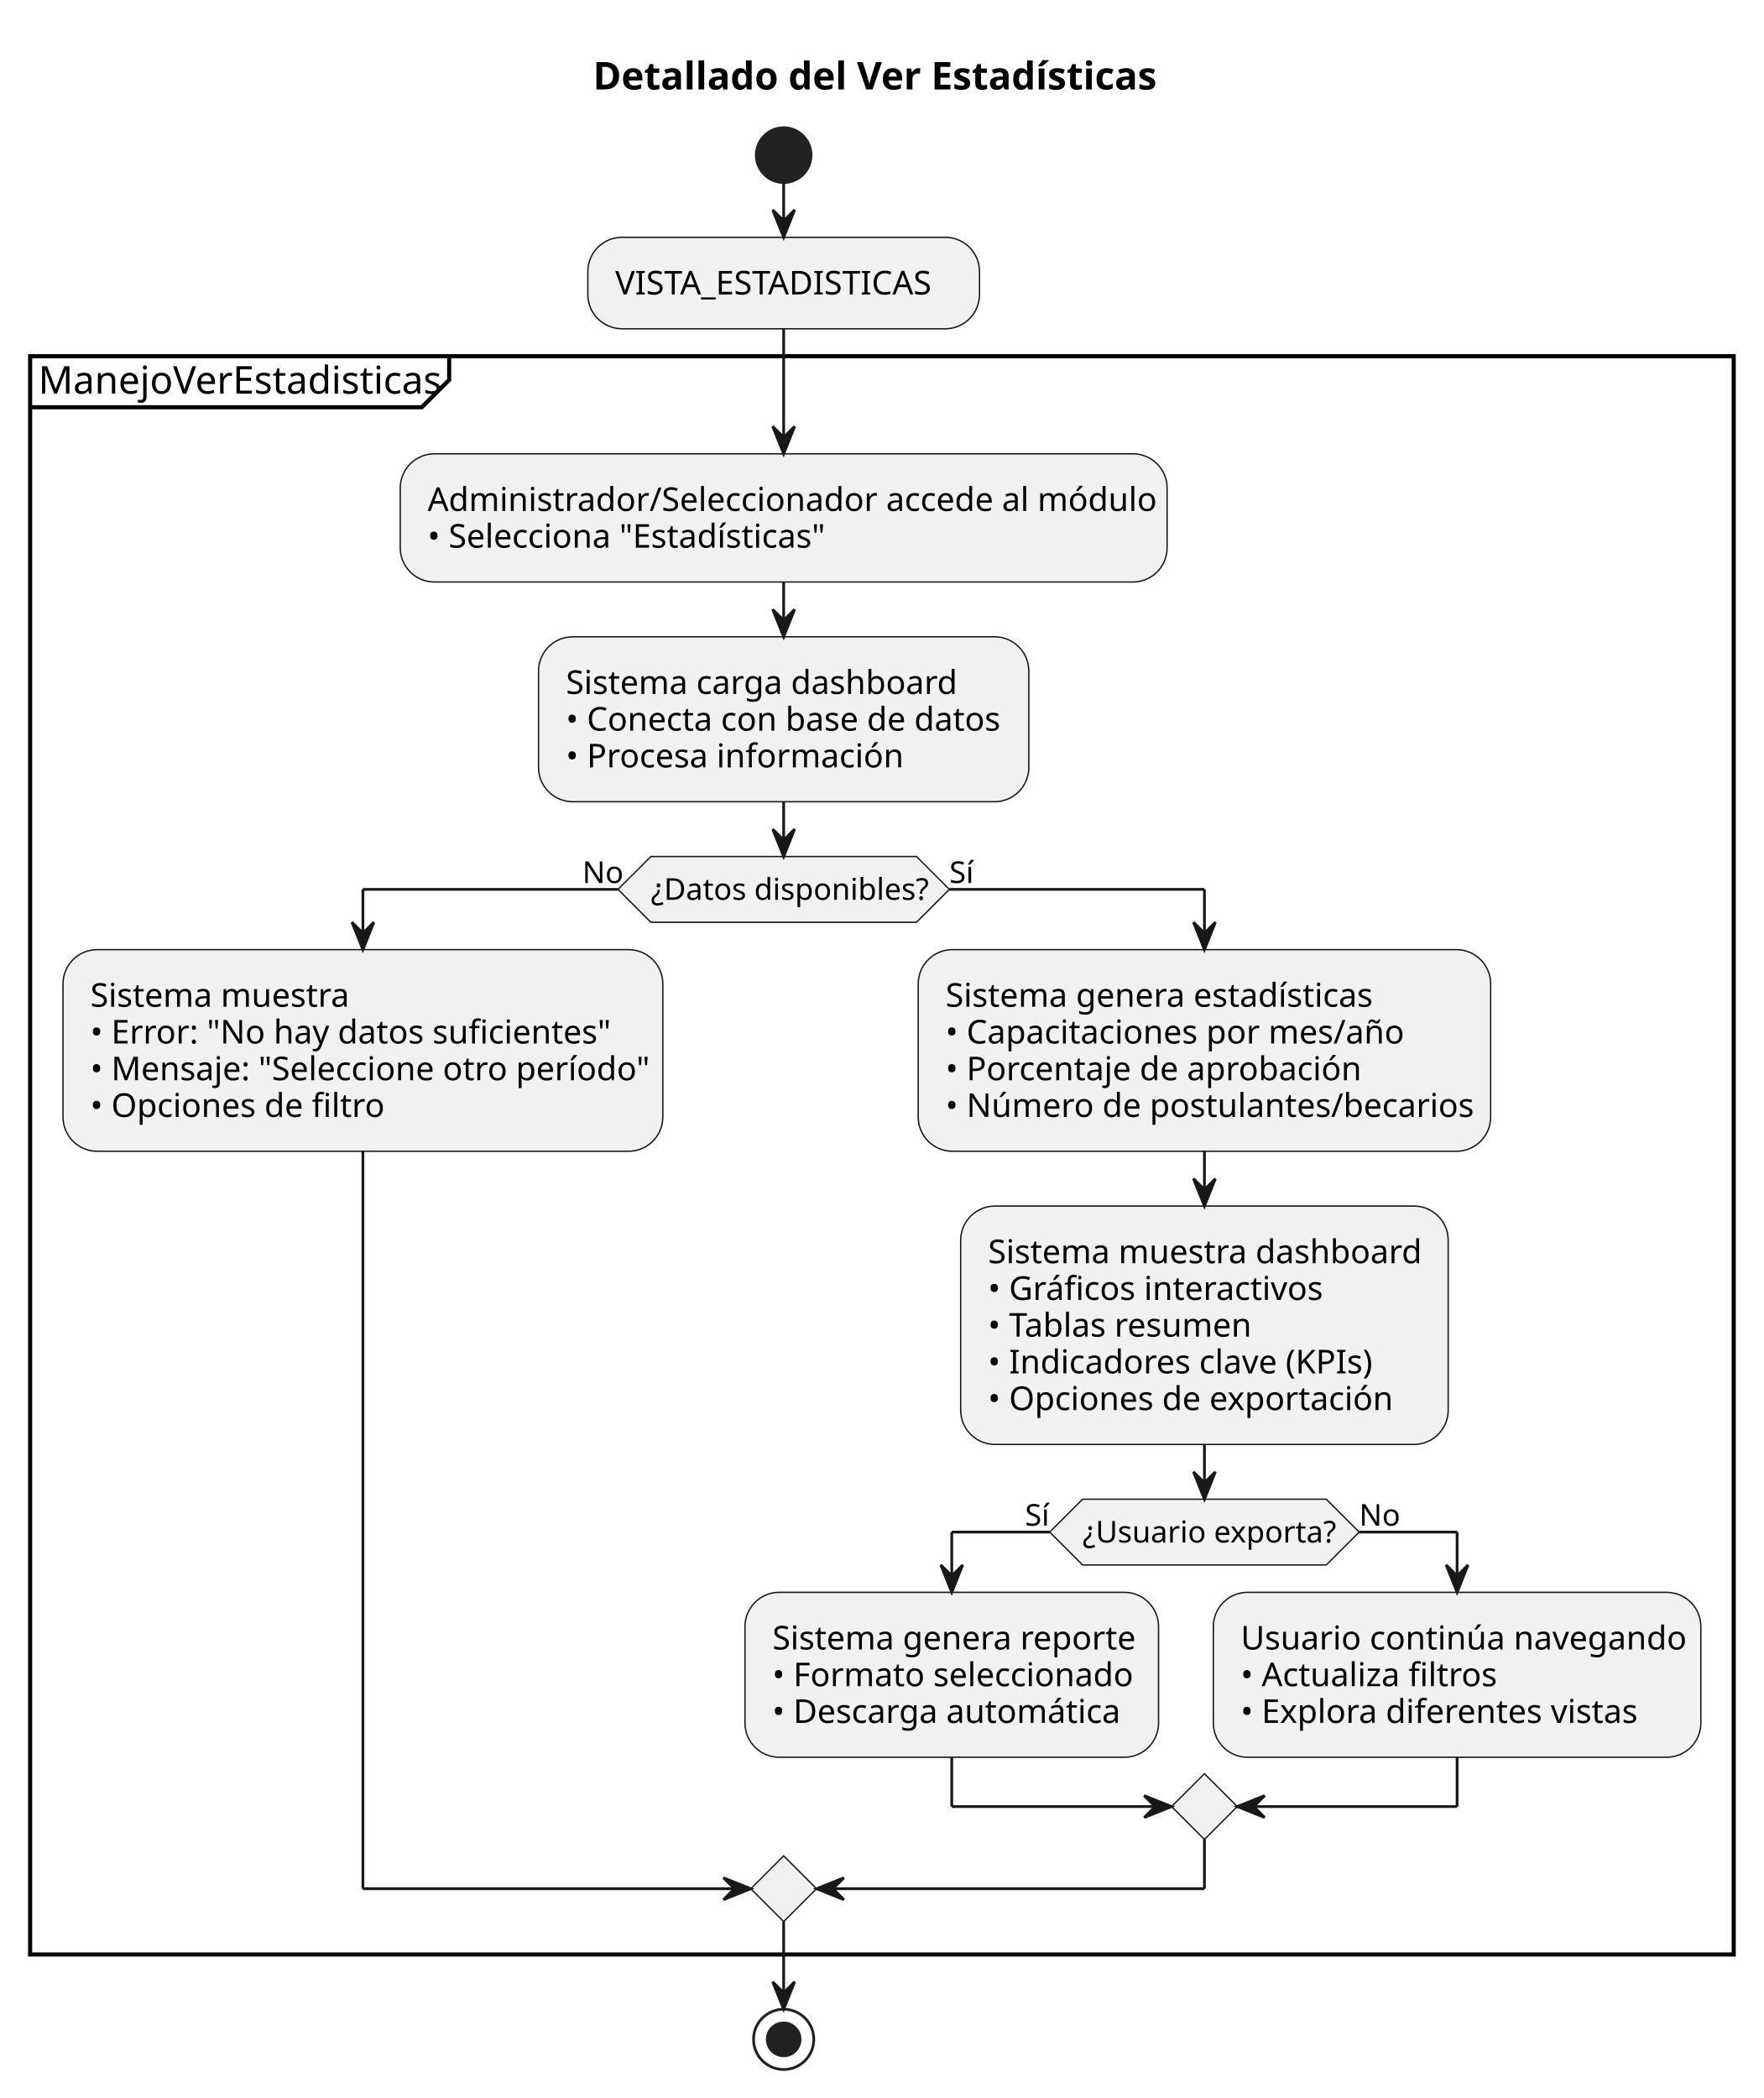
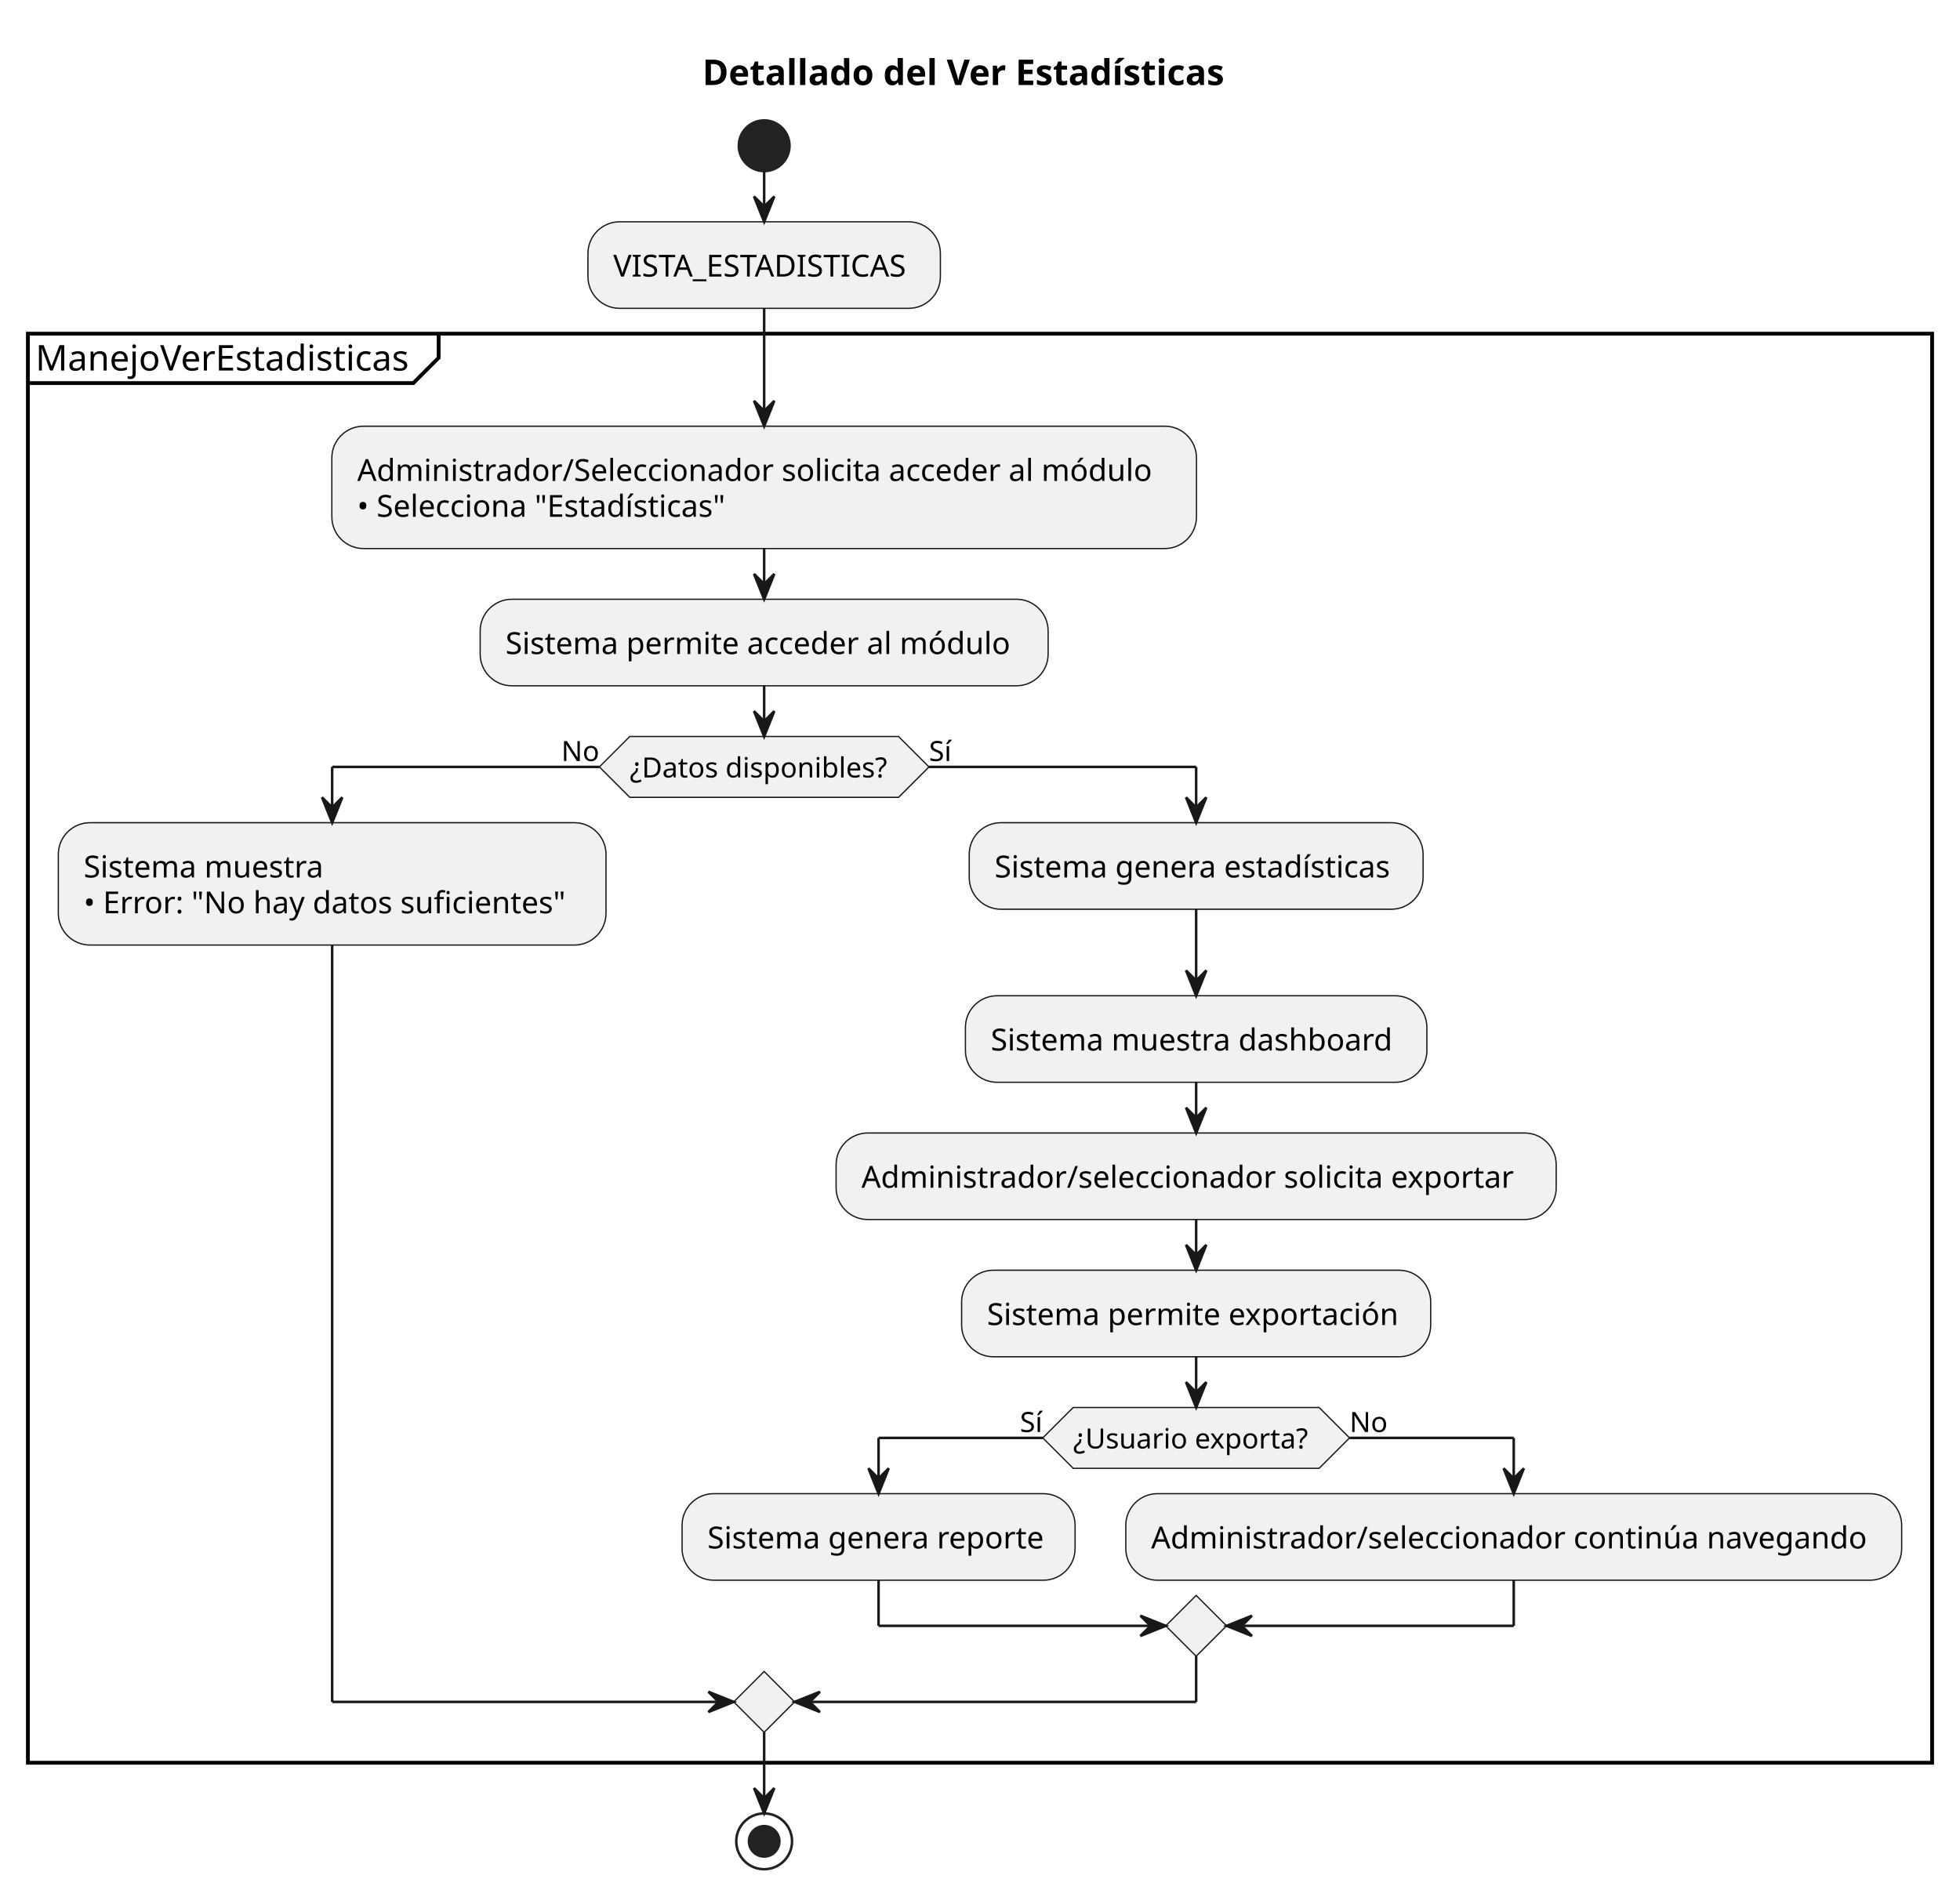
- <svg xmlns="http://www.w3.org/2000/svg" contentStyleType="text/css" height="766px" preserveAspectRatio="none" style="width:644px;height:766px;background:#FFFFFF;" version="1.1" viewBox="0 0 644 766" width="644px" zoomAndPan="magnify">
+ <svg xmlns="http://www.w3.org/2000/svg" contentStyleType="text/css" height="748px" preserveAspectRatio="none" style="width:773px;height:748px;background:#FFFFFF;" version="1.1" viewBox="0 0 773 748" width="773px" zoomAndPan="magnify">
  <defs />
  <g>
-     <text fill="#000000" font-family="sans-serif" font-size="14" font-weight="bold" lengthAdjust="spacing" textLength="208" x="216.5" y="32.674">Detallado del Ver Estadísticas</text>
-     <ellipse cx="286.125" cy="56.641" fill="#222222" rx="10" ry="10" style="stroke:#222222;stroke-width:1.0;" />
-     <rect fill="#F1F1F1" height="33.406" rx="12.5" ry="12.5" style="stroke:#181818;stroke-width:0.5;" width="143" x="214.625" y="86.641" />
-     <text fill="#000000" font-family="sans-serif" font-size="12" lengthAdjust="spacing" textLength="123" x="224.625" y="107.504">VISTA_ESTADISTICAS</text>
-     <rect fill="none" height="583.547" style="stroke:#000000;stroke-width:1.5;" width="622" x="11" y="130.047" />
-     <path d="M164,130.047 L164,138.688 L154,148.688 L11,148.688 " fill="none" style="stroke:#000000;stroke-width:1.5;" />
-     <text fill="#000000" font-family="sans-serif" font-size="14" lengthAdjust="spacing" textLength="143" x="14" y="143.721">ManejoVerEstadisticas</text>
-     <rect fill="#F1F1F1" height="46.812" rx="12.5" ry="12.5" style="stroke:#181818;stroke-width:0.5;" width="280" x="146.125" y="165.688" />
-     <text fill="#000000" font-family="sans-serif" font-size="12" lengthAdjust="spacing" textLength="260" x="156.125" y="186.551">Administrador/Seleccionador accede al módulo</text>
-     <text fill="#000000" font-family="sans-serif" font-size="12" lengthAdjust="spacing" textLength="148" x="156.125" y="199.957">• Selecciona "Estadísticas"</text>
-     <rect fill="#F1F1F1" height="60.219" rx="12.5" ry="12.5" style="stroke:#181818;stroke-width:0.5;" width="179" x="196.625" y="232.5" />
-     <text fill="#000000" font-family="sans-serif" font-size="12" lengthAdjust="spacing" textLength="143" x="206.625" y="253.363">Sistema carga dashboard</text>
-     <text fill="#000000" font-family="sans-serif" font-size="12" lengthAdjust="spacing" textLength="159" x="206.625" y="266.769">• Conecta con base de datos</text>
-     <text fill="#000000" font-family="sans-serif" font-size="12" lengthAdjust="spacing" textLength="122" x="206.625" y="280.176">• Procesa información</text>
-     <polygon fill="#F1F1F1" points="237.625,312.719,334.625,312.719,346.625,324.719,334.625,336.719,237.625,336.719,225.625,324.719,237.625,312.719" style="stroke:#181818;stroke-width:0.5;" />
-     <text fill="#000000" font-family="sans-serif" font-size="11" lengthAdjust="spacing" textLength="97" x="237.625" y="328.532">¿Datos disponibles?</text>
-     <text fill="#000000" font-family="sans-serif" font-size="11" lengthAdjust="spacing" textLength="13" x="212.625" y="322.388">No</text>
-     <text fill="#000000" font-family="sans-serif" font-size="11" lengthAdjust="spacing" textLength="9" x="346.625" y="322.388">Sí</text>
-     <rect fill="#F1F1F1" height="73.625" rx="12.5" ry="12.5" style="stroke:#181818;stroke-width:0.5;" width="219" x="23" y="346.719" />
-     <text fill="#000000" font-family="sans-serif" font-size="12" lengthAdjust="spacing" textLength="95" x="33" y="367.582">Sistema muestra</text>
-     <text fill="#000000" font-family="sans-serif" font-size="12" lengthAdjust="spacing" textLength="184" x="33" y="380.988">• Error: "No hay datos suficientes"</text>
-     <text fill="#000000" font-family="sans-serif" font-size="12" lengthAdjust="spacing" textLength="199" x="33" y="394.394">• Mensaje: "Seleccione otro período"</text>
-     <text fill="#000000" font-family="sans-serif" font-size="12" lengthAdjust="spacing" textLength="104" x="33" y="407.801">• Opciones de filtro</text>
-     <rect fill="#F1F1F1" height="73.625" rx="12.5" ry="12.5" style="stroke:#181818;stroke-width:0.5;" width="209" x="335.25" y="346.719" />
-     <text fill="#000000" font-family="sans-serif" font-size="12" lengthAdjust="spacing" textLength="158" x="345.25" y="367.582">Sistema genera estadísticas</text>
-     <text fill="#000000" font-family="sans-serif" font-size="12" lengthAdjust="spacing" textLength="167" x="345.25" y="380.988">• Capacitaciones por mes/año</text>
-     <text fill="#000000" font-family="sans-serif" font-size="12" lengthAdjust="spacing" textLength="149" x="345.25" y="394.394">• Porcentaje de aprobación</text>
-     <text fill="#000000" font-family="sans-serif" font-size="12" lengthAdjust="spacing" textLength="189" x="345.25" y="407.801">• Número de postulantes/becarios</text>
-     <rect fill="#F1F1F1" height="87.031" rx="12.5" ry="12.5" style="stroke:#181818;stroke-width:0.5;" width="178" x="350.75" y="440.344" />
-     <text fill="#000000" font-family="sans-serif" font-size="12" lengthAdjust="spacing" textLength="158" x="360.75" y="461.207">Sistema muestra dashboard</text>
-     <text fill="#000000" font-family="sans-serif" font-size="12" lengthAdjust="spacing" textLength="119" x="360.75" y="474.613">• Gráficos interactivos</text>
-     <text fill="#000000" font-family="sans-serif" font-size="12" lengthAdjust="spacing" textLength="99" x="360.75" y="488.019">• Tablas resumen</text>
-     <text fill="#000000" font-family="sans-serif" font-size="12" lengthAdjust="spacing" textLength="141" x="360.75" y="501.426">• Indicadores clave (KPIs)</text>
-     <text fill="#000000" font-family="sans-serif" font-size="12" lengthAdjust="spacing" textLength="144" x="360.75" y="514.832">• Opciones de exportación</text>
-     <polygon fill="#F1F1F1" points="395.25,547.375,484.25,547.375,496.25,559.375,484.25,571.375,395.25,571.375,383.25,559.375,395.25,547.375" style="stroke:#181818;stroke-width:0.5;" />
-     <text fill="#000000" font-family="sans-serif" font-size="11" lengthAdjust="spacing" textLength="89" x="395.25" y="563.188">¿Usuario exporta?</text>
-     <text fill="#000000" font-family="sans-serif" font-size="11" lengthAdjust="spacing" textLength="9" x="374.25" y="557.044">Sí</text>
-     <text fill="#000000" font-family="sans-serif" font-size="11" lengthAdjust="spacing" textLength="13" x="496.25" y="557.044">No</text>
-     <rect fill="#F1F1F1" height="60.219" rx="12.5" ry="12.5" style="stroke:#181818;stroke-width:0.5;" width="151" x="272" y="581.375" />
-     <text fill="#000000" font-family="sans-serif" font-size="12" lengthAdjust="spacing" textLength="130" x="282" y="602.238">Sistema genera reporte</text>
-     <text fill="#000000" font-family="sans-serif" font-size="12" lengthAdjust="spacing" textLength="131" x="282" y="615.644">• Formato seleccionado</text>
-     <text fill="#000000" font-family="sans-serif" font-size="12" lengthAdjust="spacing" textLength="126" x="282" y="629.051">• Descarga automática</text>
-     <rect fill="#F1F1F1" height="60.219" rx="12.5" ry="12.5" style="stroke:#181818;stroke-width:0.5;" width="178" x="443" y="581.375" />
-     <text fill="#000000" font-family="sans-serif" font-size="12" lengthAdjust="spacing" textLength="158" x="453" y="602.238">Usuario continúa navegando</text>
-     <text fill="#000000" font-family="sans-serif" font-size="12" lengthAdjust="spacing" textLength="89" x="453" y="615.644">• Actualiza filtros</text>
-     <text fill="#000000" font-family="sans-serif" font-size="12" lengthAdjust="spacing" textLength="142" x="453" y="629.051">• Explora diferentes vistas</text>
-     <polygon fill="#F1F1F1" points="439.75,647.594,451.75,659.594,439.75,671.594,427.75,659.594,439.75,647.594" style="stroke:#181818;stroke-width:0.5;" />
-     <polygon fill="#F1F1F1" points="286.125,677.594,298.125,689.594,286.125,701.594,274.125,689.594,286.125,677.594" style="stroke:#181818;stroke-width:0.5;" />
-     <ellipse cx="286.125" cy="744.594" fill="none" rx="11" ry="11" style="stroke:#222222;stroke-width:1.0;" />
-     <ellipse cx="286.125" cy="744.594" fill="#222222" rx="6" ry="6" style="stroke:#222222;stroke-width:1.0;" />
-     <line style="stroke:#181818;stroke-width:1.0;" x1="286.125" x2="286.125" y1="66.641" y2="86.641" />
-     <polygon fill="#181818" points="282.125,76.641,286.125,86.641,290.125,76.641,286.125,80.641" style="stroke:#181818;stroke-width:1.0;" />
-     <line style="stroke:#181818;stroke-width:1.0;" x1="286.125" x2="286.125" y1="212.5" y2="232.5" />
-     <polygon fill="#181818" points="282.125,222.5,286.125,232.5,290.125,222.5,286.125,226.5" style="stroke:#181818;stroke-width:1.0;" />
-     <line style="stroke:#181818;stroke-width:1.0;" x1="439.75" x2="439.75" y1="420.344" y2="440.344" />
-     <polygon fill="#181818" points="435.75,430.344,439.75,440.344,443.75,430.344,439.75,434.344" style="stroke:#181818;stroke-width:1.0;" />
-     <line style="stroke:#181818;stroke-width:1.0;" x1="383.25" x2="347.5" y1="559.375" y2="559.375" />
-     <line style="stroke:#181818;stroke-width:1.0;" x1="347.5" x2="347.5" y1="559.375" y2="581.375" />
-     <polygon fill="#181818" points="343.5,571.375,347.5,581.375,351.5,571.375,347.5,575.375" style="stroke:#181818;stroke-width:1.0;" />
-     <line style="stroke:#181818;stroke-width:1.0;" x1="496.25" x2="532" y1="559.375" y2="559.375" />
-     <line style="stroke:#181818;stroke-width:1.0;" x1="532" x2="532" y1="559.375" y2="581.375" />
-     <polygon fill="#181818" points="528,571.375,532,581.375,536,571.375,532,575.375" style="stroke:#181818;stroke-width:1.0;" />
-     <line style="stroke:#181818;stroke-width:1.0;" x1="347.5" x2="347.5" y1="641.594" y2="659.594" />
-     <line style="stroke:#181818;stroke-width:1.0;" x1="347.5" x2="427.75" y1="659.594" y2="659.594" />
-     <polygon fill="#181818" points="417.75,655.594,427.75,659.594,417.75,663.594,421.75,659.594" style="stroke:#181818;stroke-width:1.0;" />
-     <line style="stroke:#181818;stroke-width:1.0;" x1="532" x2="532" y1="641.594" y2="659.594" />
-     <line style="stroke:#181818;stroke-width:1.0;" x1="532" x2="451.75" y1="659.594" y2="659.594" />
-     <polygon fill="#181818" points="461.75,655.594,451.75,659.594,461.75,663.594,457.75,659.594" style="stroke:#181818;stroke-width:1.0;" />
-     <line style="stroke:#181818;stroke-width:1.0;" x1="439.75" x2="439.75" y1="527.375" y2="547.375" />
-     <polygon fill="#181818" points="435.75,537.375,439.75,547.375,443.75,537.375,439.75,541.375" style="stroke:#181818;stroke-width:1.0;" />
-     <line style="stroke:#181818;stroke-width:1.0;" x1="225.625" x2="132.5" y1="324.719" y2="324.719" />
-     <line style="stroke:#181818;stroke-width:1.0;" x1="132.5" x2="132.5" y1="324.719" y2="346.719" />
-     <polygon fill="#181818" points="128.5,336.719,132.5,346.719,136.5,336.719,132.5,340.719" style="stroke:#181818;stroke-width:1.0;" />
-     <line style="stroke:#181818;stroke-width:1.0;" x1="346.625" x2="439.75" y1="324.719" y2="324.719" />
-     <line style="stroke:#181818;stroke-width:1.0;" x1="439.75" x2="439.75" y1="324.719" y2="346.719" />
-     <polygon fill="#181818" points="435.75,336.719,439.75,346.719,443.75,336.719,439.75,340.719" style="stroke:#181818;stroke-width:1.0;" />
-     <line style="stroke:#181818;stroke-width:1.0;" x1="132.5" x2="132.5" y1="420.344" y2="689.594" />
-     <line style="stroke:#181818;stroke-width:1.0;" x1="132.5" x2="274.125" y1="689.594" y2="689.594" />
-     <polygon fill="#181818" points="264.125,685.594,274.125,689.594,264.125,693.594,268.125,689.594" style="stroke:#181818;stroke-width:1.0;" />
-     <line style="stroke:#181818;stroke-width:1.0;" x1="439.75" x2="439.75" y1="671.594" y2="689.594" />
-     <line style="stroke:#181818;stroke-width:1.0;" x1="439.75" x2="298.125" y1="689.594" y2="689.594" />
-     <polygon fill="#181818" points="308.125,685.594,298.125,689.594,308.125,693.594,304.125,689.594" style="stroke:#181818;stroke-width:1.0;" />
-     <line style="stroke:#181818;stroke-width:1.0;" x1="286.125" x2="286.125" y1="292.719" y2="312.719" />
-     <polygon fill="#181818" points="282.125,302.719,286.125,312.719,290.125,302.719,286.125,306.719" style="stroke:#181818;stroke-width:1.0;" />
-     <line style="stroke:#181818;stroke-width:1.0;" x1="286.125" x2="286.125" y1="120.047" y2="165.688" />
-     <polygon fill="#181818" points="282.125,155.688,286.125,165.688,290.125,155.688,286.125,159.688" style="stroke:#181818;stroke-width:1.0;" />
-     <line style="stroke:#181818;stroke-width:1.0;" x1="286.125" x2="286.125" y1="701.594" y2="733.594" />
-     <polygon fill="#181818" points="282.125,723.594,286.125,733.594,290.125,723.594,286.125,727.594" style="stroke:#181818;stroke-width:1.0;" />
+     <text fill="#000000" font-family="sans-serif" font-size="14" font-weight="bold" lengthAdjust="spacing" textLength="216" x="277" y="33.535">Detallado del Ver Estadísticas</text>
+     <ellipse cx="301.375" cy="57.488" fill="#222222" rx="10" ry="10" style="stroke:#222222;stroke-width:1.0;" />
+     <rect fill="#F1F1F1" height="34.133" rx="12.5" ry="12.5" style="stroke:#181818;stroke-width:0.5;" width="139" x="231.875" y="87.488" />
+     <text fill="#000000" font-family="sans-serif" font-size="12" lengthAdjust="spacing" textLength="119" x="241.875" y="109.09">VISTA_ESTADISTICAS</text>
+     <rect fill="none" height="563.684" style="stroke:#000000;stroke-width:1.5;" width="751" x="11" y="131.621" />
+     <path d="M173,131.621 L173,141.109 L163,151.109 L11,151.109 " fill="none" style="stroke:#000000;stroke-width:1.5;" />
+     <text fill="#000000" font-family="sans-serif" font-size="14" lengthAdjust="spacing" textLength="152" x="14" y="146.156">ManejoVerEstadisticas</text>
+     <rect fill="#F1F1F1" height="48.266" rx="12.5" ry="12.5" style="stroke:#181818;stroke-width:0.5;" width="341" x="130.875" y="168.109" />
+     <text fill="#000000" font-family="sans-serif" font-size="12" lengthAdjust="spacing" textLength="321" x="140.875" y="189.711">Administrador/Seleccionador solicita acceder al módulo</text>
+     <text fill="#000000" font-family="sans-serif" font-size="12" lengthAdjust="spacing" textLength="149" x="140.875" y="203.844">• Selecciona "Estadísticas"</text>
+     <rect fill="#F1F1F1" height="34.133" rx="12.5" ry="12.5" style="stroke:#181818;stroke-width:0.5;" width="224" x="189.375" y="236.375" />
+     <text fill="#000000" font-family="sans-serif" font-size="12" lengthAdjust="spacing" textLength="204" x="199.375" y="257.977">Sistema permite acceder al módulo</text>
+     <polygon fill="#F1F1F1" points="248.375,290.508,354.375,290.508,366.375,302.508,354.375,314.508,248.375,314.508,236.375,302.508,248.375,290.508" style="stroke:#181818;stroke-width:0.5;" />
+     <text fill="#000000" font-family="sans-serif" font-size="11" lengthAdjust="spacing" textLength="106" x="248.375" y="306.665">¿Datos disponibles?</text>
+     <text fill="#000000" font-family="sans-serif" font-size="11" lengthAdjust="spacing" textLength="15" x="221.375" y="300.188">No</text>
+     <text fill="#000000" font-family="sans-serif" font-size="11" lengthAdjust="spacing" textLength="9" x="366.375" y="300.188">Sí</text>
+     <rect fill="#F1F1F1" height="48.266" rx="12.5" ry="12.5" style="stroke:#181818;stroke-width:0.5;" width="216" x="23" y="324.508" />
+     <text fill="#000000" font-family="sans-serif" font-size="12" lengthAdjust="spacing" textLength="95" x="33" y="346.109">Sistema muestra</text>
+     <text fill="#000000" font-family="sans-serif" font-size="12" lengthAdjust="spacing" textLength="196" x="33" y="360.242">• Error: "No hay datos suficientes"</text>
+     <rect fill="#F1F1F1" height="34.133" rx="12.5" ry="12.5" style="stroke:#181818;stroke-width:0.5;" width="179" x="382.25" y="324.508" />
+     <text fill="#000000" font-family="sans-serif" font-size="12" lengthAdjust="spacing" textLength="159" x="392.25" y="346.109">Sistema genera estadísticas</text>
+     <rect fill="#F1F1F1" height="34.133" rx="12.5" ry="12.5" style="stroke:#181818;stroke-width:0.5;" width="182" x="380.75" y="392.773" />
+     <text fill="#000000" font-family="sans-serif" font-size="12" lengthAdjust="spacing" textLength="162" x="390.75" y="414.375">Sistema muestra dashboard</text>
+     <rect fill="#F1F1F1" height="34.133" rx="12.5" ry="12.5" style="stroke:#181818;stroke-width:0.5;" width="284" x="329.75" y="446.906" />
+     <text fill="#000000" font-family="sans-serif" font-size="12" lengthAdjust="spacing" textLength="264" x="339.75" y="468.508">Administrador/seleccionador solicita exportar</text>
+     <rect fill="#F1F1F1" height="34.133" rx="12.5" ry="12.5" style="stroke:#181818;stroke-width:0.5;" width="185" x="379.25" y="501.039" />
+     <text fill="#000000" font-family="sans-serif" font-size="12" lengthAdjust="spacing" textLength="165" x="389.25" y="522.641">Sistema permite exportación</text>
+     <polygon fill="#F1F1F1" points="423.25,555.172,520.25,555.172,532.25,567.172,520.25,579.172,423.25,579.172,411.25,567.172,423.25,555.172" style="stroke:#181818;stroke-width:0.5;" />
+     <text fill="#000000" font-family="sans-serif" font-size="11" lengthAdjust="spacing" textLength="97" x="423.25" y="571.329">¿Usuario exporta?</text>
+     <text fill="#000000" font-family="sans-serif" font-size="11" lengthAdjust="spacing" textLength="9" x="402.25" y="564.852">Sí</text>
+     <text fill="#000000" font-family="sans-serif" font-size="11" lengthAdjust="spacing" textLength="15" x="532.25" y="564.852">No</text>
+     <rect fill="#F1F1F1" height="34.133" rx="12.5" ry="12.5" style="stroke:#181818;stroke-width:0.5;" width="155" x="269" y="589.172" />
+     <text fill="#000000" font-family="sans-serif" font-size="12" lengthAdjust="spacing" textLength="135" x="279" y="610.773">Sistema genera reporte</text>
+     <rect fill="#F1F1F1" height="34.133" rx="12.5" ry="12.5" style="stroke:#181818;stroke-width:0.5;" width="306" x="444" y="589.172" />
+     <text fill="#000000" font-family="sans-serif" font-size="12" lengthAdjust="spacing" textLength="286" x="454" y="610.773">Administrador/seleccionador continúa navegando</text>
+     <polygon fill="#F1F1F1" points="471.75,629.305,483.75,641.305,471.75,653.305,459.75,641.305,471.75,629.305" style="stroke:#181818;stroke-width:0.5;" />
+     <polygon fill="#F1F1F1" points="301.375,659.305,313.375,671.305,301.375,683.305,289.375,671.305,301.375,659.305" style="stroke:#181818;stroke-width:0.5;" />
+     <ellipse cx="301.375" cy="726.305" fill="none" rx="11" ry="11" style="stroke:#222222;stroke-width:1.0;" />
+     <ellipse cx="301.375" cy="726.305" fill="#222222" rx="6" ry="6" style="stroke:#222222;stroke-width:1.0;" />
+     <line style="stroke:#181818;stroke-width:1.0;" x1="301.375" x2="301.375" y1="67.488" y2="87.488" />
+     <polygon fill="#181818" points="297.375,77.488,301.375,87.488,305.375,77.488,301.375,81.488" style="stroke:#181818;stroke-width:1.0;" />
+     <line style="stroke:#181818;stroke-width:1.0;" x1="301.375" x2="301.375" y1="216.375" y2="236.375" />
+     <polygon fill="#181818" points="297.375,226.375,301.375,236.375,305.375,226.375,301.375,230.375" style="stroke:#181818;stroke-width:1.0;" />
+     <line style="stroke:#181818;stroke-width:1.0;" x1="471.75" x2="471.75" y1="358.641" y2="392.773" />
+     <polygon fill="#181818" points="467.75,382.773,471.75,392.773,475.75,382.773,471.75,386.773" style="stroke:#181818;stroke-width:1.0;" />
+     <line style="stroke:#181818;stroke-width:1.0;" x1="471.75" x2="471.75" y1="426.906" y2="446.906" />
+     <polygon fill="#181818" points="467.75,436.906,471.75,446.906,475.75,436.906,471.75,440.906" style="stroke:#181818;stroke-width:1.0;" />
+     <line style="stroke:#181818;stroke-width:1.0;" x1="471.75" x2="471.75" y1="481.039" y2="501.039" />
+     <polygon fill="#181818" points="467.75,491.039,471.75,501.039,475.75,491.039,471.75,495.039" style="stroke:#181818;stroke-width:1.0;" />
+     <line style="stroke:#181818;stroke-width:1.0;" x1="411.25" x2="346.5" y1="567.172" y2="567.172" />
+     <line style="stroke:#181818;stroke-width:1.0;" x1="346.5" x2="346.5" y1="567.172" y2="589.172" />
+     <polygon fill="#181818" points="342.5,579.172,346.5,589.172,350.5,579.172,346.5,583.172" style="stroke:#181818;stroke-width:1.0;" />
+     <line style="stroke:#181818;stroke-width:1.0;" x1="532.25" x2="597" y1="567.172" y2="567.172" />
+     <line style="stroke:#181818;stroke-width:1.0;" x1="597" x2="597" y1="567.172" y2="589.172" />
+     <polygon fill="#181818" points="593,579.172,597,589.172,601,579.172,597,583.172" style="stroke:#181818;stroke-width:1.0;" />
+     <line style="stroke:#181818;stroke-width:1.0;" x1="346.5" x2="346.5" y1="623.305" y2="641.305" />
+     <line style="stroke:#181818;stroke-width:1.0;" x1="346.5" x2="459.75" y1="641.305" y2="641.305" />
+     <polygon fill="#181818" points="449.75,637.305,459.75,641.305,449.75,645.305,453.75,641.305" style="stroke:#181818;stroke-width:1.0;" />
+     <line style="stroke:#181818;stroke-width:1.0;" x1="597" x2="597" y1="623.305" y2="641.305" />
+     <line style="stroke:#181818;stroke-width:1.0;" x1="597" x2="483.75" y1="641.305" y2="641.305" />
+     <polygon fill="#181818" points="493.75,637.305,483.75,641.305,493.75,645.305,489.75,641.305" style="stroke:#181818;stroke-width:1.0;" />
+     <line style="stroke:#181818;stroke-width:1.0;" x1="471.75" x2="471.75" y1="535.172" y2="555.172" />
+     <polygon fill="#181818" points="467.75,545.172,471.75,555.172,475.75,545.172,471.75,549.172" style="stroke:#181818;stroke-width:1.0;" />
+     <line style="stroke:#181818;stroke-width:1.0;" x1="236.375" x2="131" y1="302.508" y2="302.508" />
+     <line style="stroke:#181818;stroke-width:1.0;" x1="131" x2="131" y1="302.508" y2="324.508" />
+     <polygon fill="#181818" points="127,314.508,131,324.508,135,314.508,131,318.508" style="stroke:#181818;stroke-width:1.0;" />
+     <line style="stroke:#181818;stroke-width:1.0;" x1="366.375" x2="471.75" y1="302.508" y2="302.508" />
+     <line style="stroke:#181818;stroke-width:1.0;" x1="471.75" x2="471.75" y1="302.508" y2="324.508" />
+     <polygon fill="#181818" points="467.75,314.508,471.75,324.508,475.75,314.508,471.75,318.508" style="stroke:#181818;stroke-width:1.0;" />
+     <line style="stroke:#181818;stroke-width:1.0;" x1="131" x2="131" y1="372.773" y2="671.305" />
+     <line style="stroke:#181818;stroke-width:1.0;" x1="131" x2="289.375" y1="671.305" y2="671.305" />
+     <polygon fill="#181818" points="279.375,667.305,289.375,671.305,279.375,675.305,283.375,671.305" style="stroke:#181818;stroke-width:1.0;" />
+     <line style="stroke:#181818;stroke-width:1.0;" x1="471.75" x2="471.75" y1="653.305" y2="671.305" />
+     <line style="stroke:#181818;stroke-width:1.0;" x1="471.75" x2="313.375" y1="671.305" y2="671.305" />
+     <polygon fill="#181818" points="323.375,667.305,313.375,671.305,323.375,675.305,319.375,671.305" style="stroke:#181818;stroke-width:1.0;" />
+     <line style="stroke:#181818;stroke-width:1.0;" x1="301.375" x2="301.375" y1="270.508" y2="290.508" />
+     <polygon fill="#181818" points="297.375,280.508,301.375,290.508,305.375,280.508,301.375,284.508" style="stroke:#181818;stroke-width:1.0;" />
+     <line style="stroke:#181818;stroke-width:1.0;" x1="301.375" x2="301.375" y1="121.621" y2="168.109" />
+     <polygon fill="#181818" points="297.375,158.109,301.375,168.109,305.375,158.109,301.375,162.109" style="stroke:#181818;stroke-width:1.0;" />
+     <line style="stroke:#181818;stroke-width:1.0;" x1="301.375" x2="301.375" y1="683.305" y2="715.305" />
+     <polygon fill="#181818" points="297.375,705.305,301.375,715.305,305.375,705.305,301.375,709.305" style="stroke:#181818;stroke-width:1.0;" />
  </g>
</svg>
